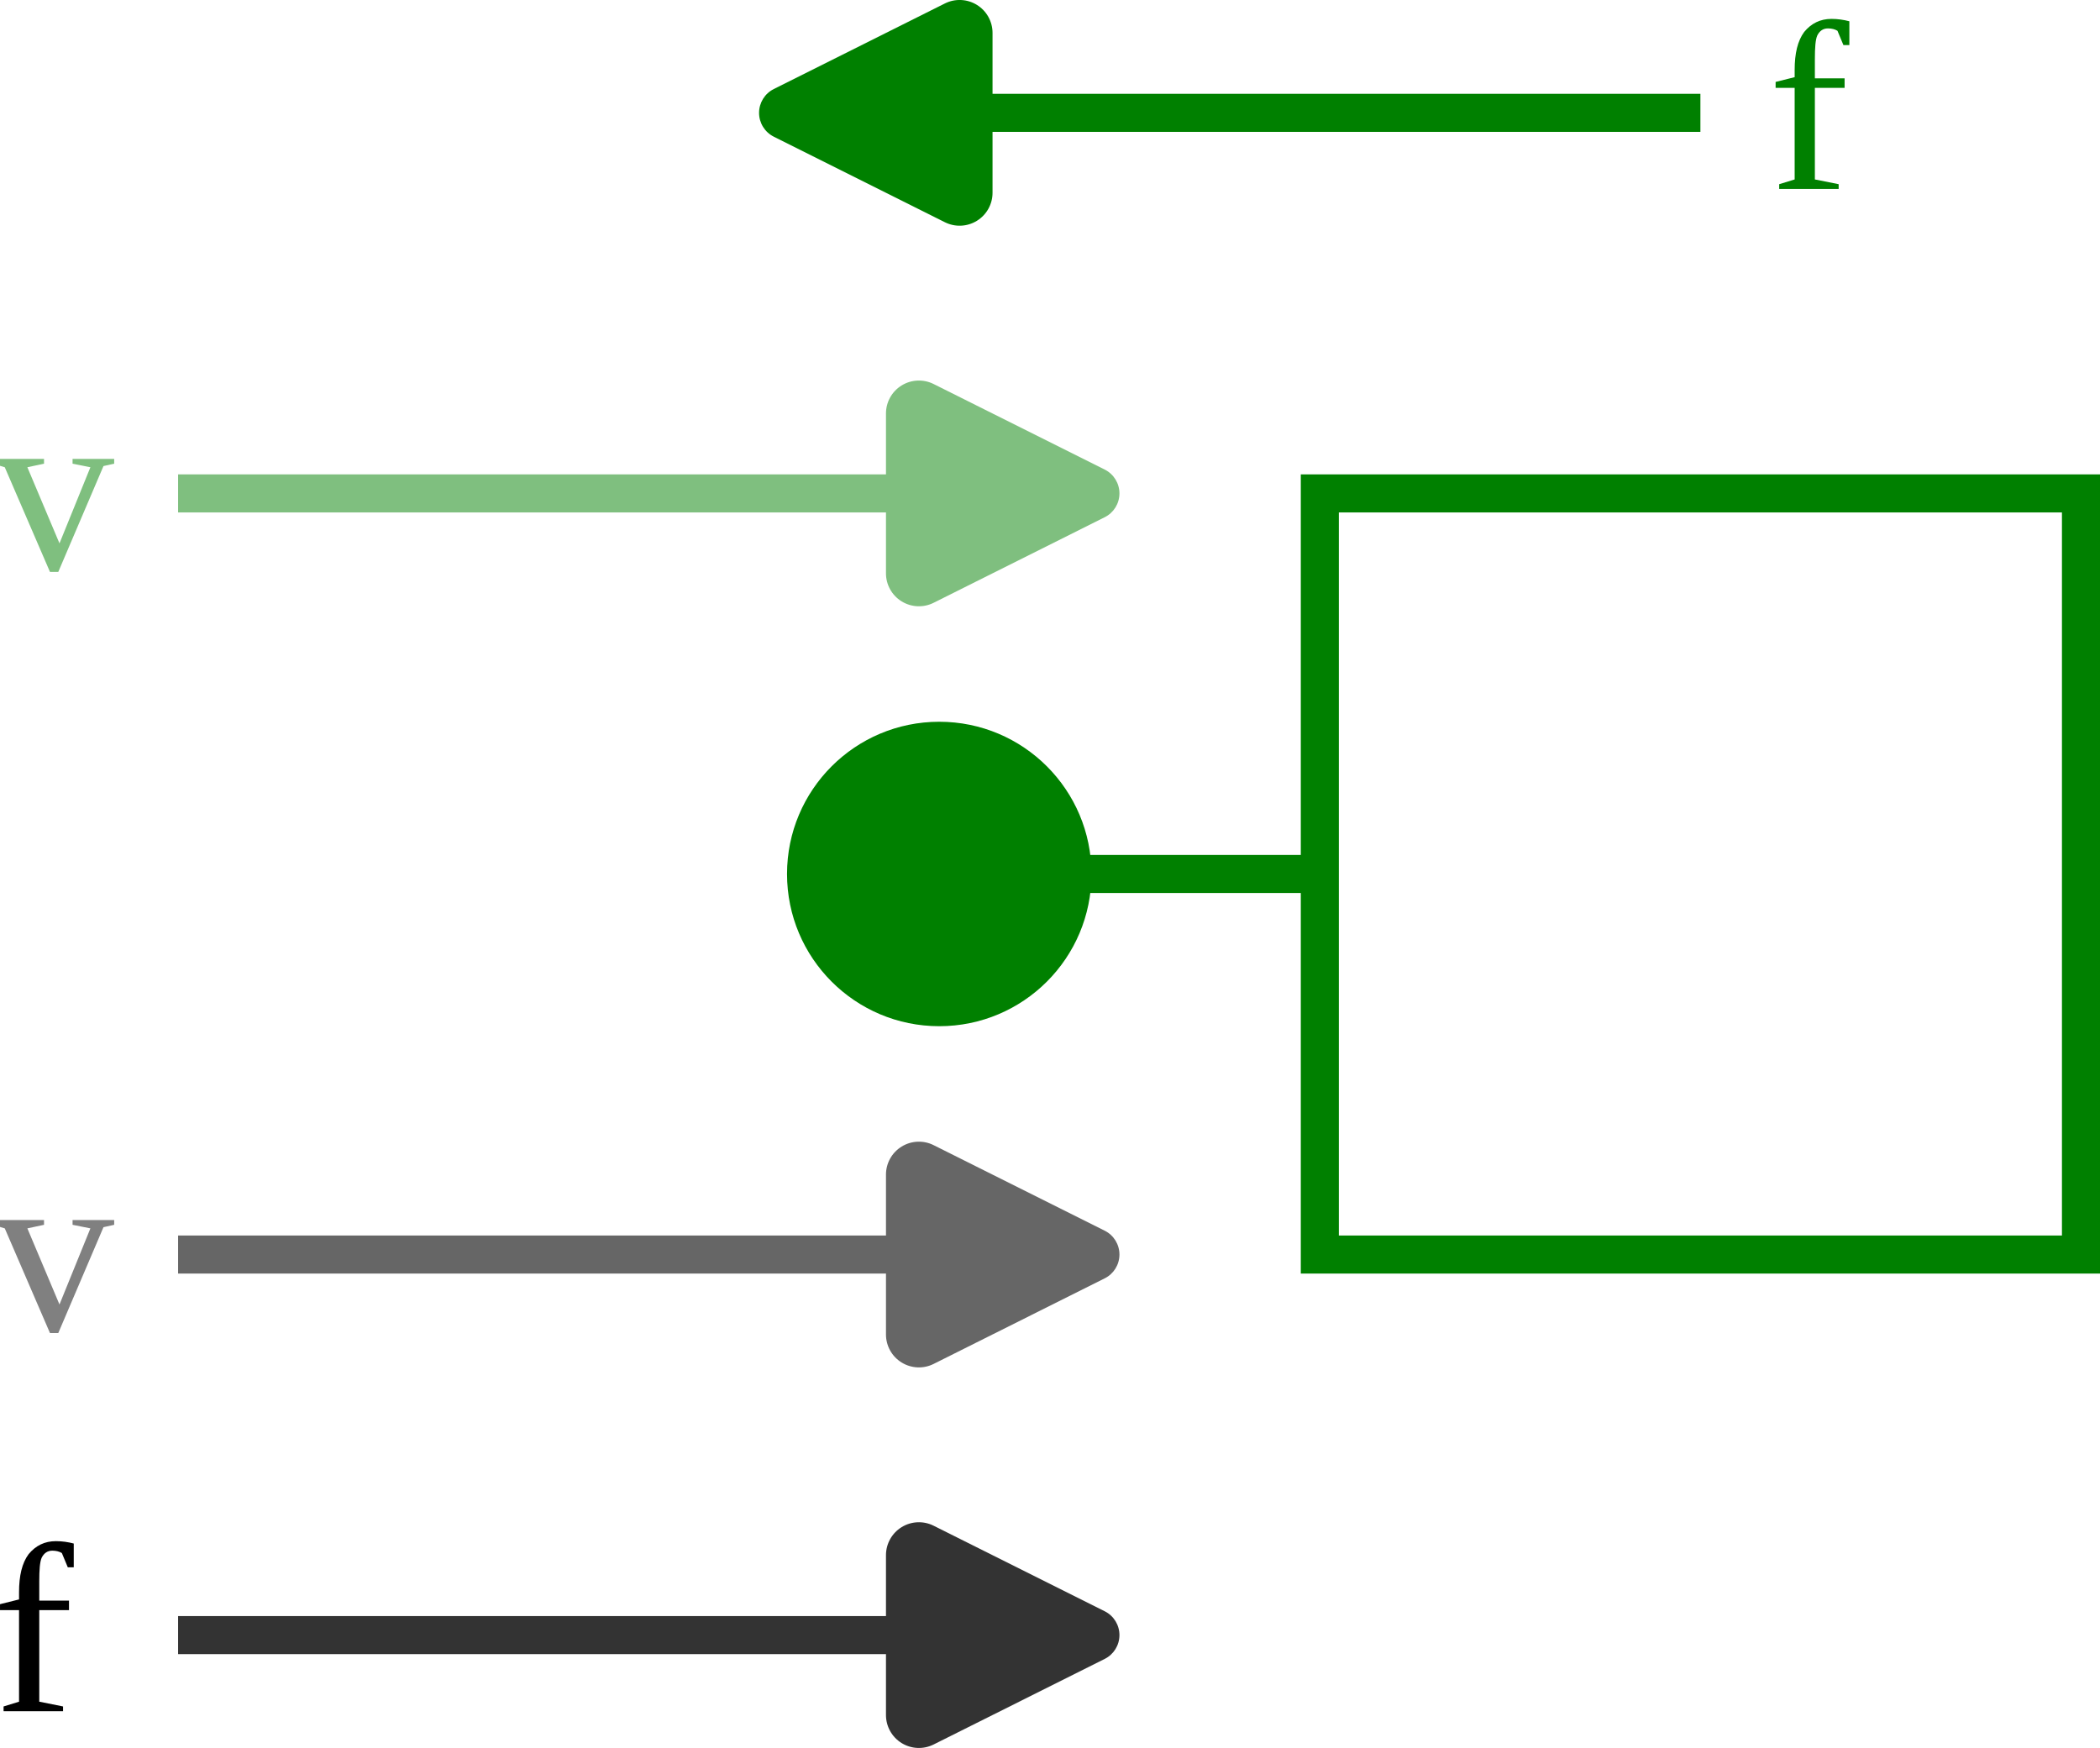
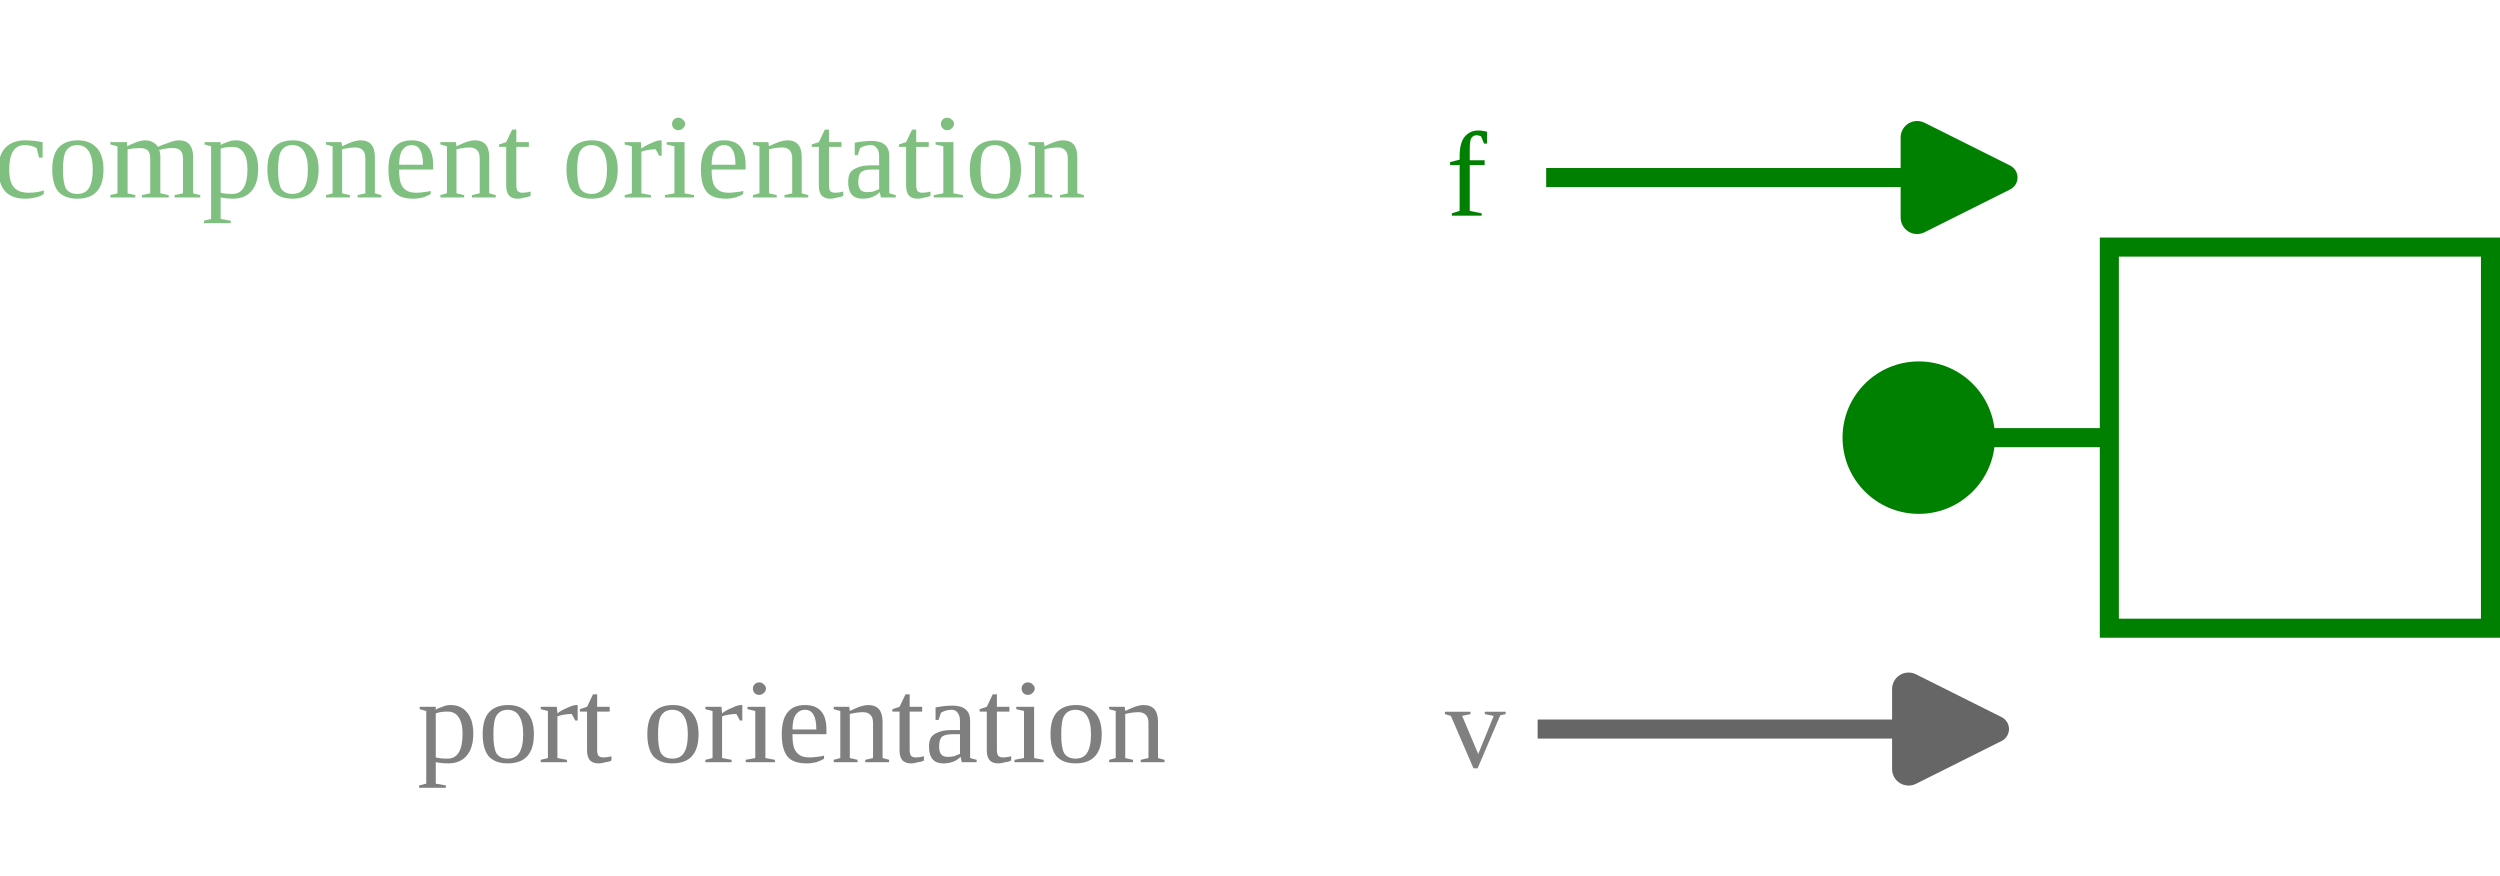
- <svg xmlns="http://www.w3.org/2000/svg" width="27.59mm" height="22.965mm" viewBox="0 0 27.59 22.965" version="1.1" id="svg1">
+ <svg xmlns="http://www.w3.org/2000/svg" width="65.594mm" height="22.965mm" viewBox="0 0 65.594 22.965" version="1.1" id="svg1">
  <defs id="defs1">
    <marker style="overflow:visible" id="RoundedArrow-9-6-3" refX="0" refY="0" orient="auto-start-reverse" markerWidth="1" markerHeight="1" viewBox="0 0 1 1" preserveAspectRatio="xMidYMid">
      <path transform="scale(0.7)" d="m -0.211,-4.106 6.422,3.211 a 1,1 90 0 1 0,1.789 L -0.211,4.106 A 1.236,1.236 31.717 0 1 -2,3 v -6 a 1.236,1.236 148.283 0 1 1.789,-1.106 z" style="fill:context-stroke;fill-rule:evenodd;stroke:none" id="path8-9-0-3" />
-     </marker>
-     <marker style="overflow:visible" id="RoundedArrow-9-6" refX="0" refY="0" orient="auto-start-reverse" markerWidth="1" markerHeight="1" viewBox="0 0 1 1" preserveAspectRatio="xMidYMid">
-       <path transform="scale(0.7)" d="m -0.211,-4.106 6.422,3.211 a 1,1 90 0 1 0,1.789 L -0.211,4.106 A 1.236,1.236 31.717 0 1 -2,3 v -6 a 1.236,1.236 148.283 0 1 1.789,-1.106 z" style="fill:context-stroke;fill-rule:evenodd;stroke:none" id="path8-9-0" />
    </marker>
    <marker style="overflow:visible" id="RoundedArrow-0-2" refX="0" refY="0" orient="auto-start-reverse" markerWidth="1" markerHeight="1" viewBox="0 0 1 1" preserveAspectRatio="xMidYMid">
      <path transform="scale(0.7)" d="m -0.211,-4.106 6.422,3.211 a 1,1 90 0 1 0,1.789 L -0.211,4.106 A 1.236,1.236 31.717 0 1 -2,3 v -6 a 1.236,1.236 148.283 0 1 1.789,-1.106 z" style="fill:context-stroke;fill-rule:evenodd;stroke:none" id="path8-0-7" />
    </marker>
  </defs>
-   <g id="layer1" transform="translate(-72.65997,-73.51738)">
+   <g id="layer1" transform="translate(-34.65606,-73.51738)">
    <ellipse style="fill:#008000;stroke:none;stroke-width:0.5" id="path1-6" cx="85" cy="85" rx="2" ry="2" />
    <path style="fill:none;stroke:#008000;stroke-width:0.5;stroke-dasharray:none" d="m 85,85 h 5 v -5 H 100 v 10 h -10 v -5" id="path9" />
-     <path style="fill:#0000ff;stroke:#666666;stroke-width:0.5;stroke-dasharray:none;marker-end:url(#RoundedArrow-9-6-3)" d="m 75,90 h 10" id="path5-52" />
-     <path style="fill:#0000ff;stroke:#333333;stroke-width:0.5;stroke-dasharray:none;marker-end:url(#RoundedArrow-9-6-3)" d="m 75,95 h 10" id="path6-0" />
-     <text xml:space="preserve" style="font-size:3.175px;fill:#808080;stroke:none;stroke-width:0.5;stroke-dasharray:none" x="72.565" y="91" id="text6-0">
-       <tspan id="tspan6-2" style="fill:#808080;stroke:none;stroke-width:0.5" x="72.565" y="91">v</tspan>
+     <path style="fill:#0000ff;stroke:#666666;stroke-width:0.5;stroke-dasharray:none;marker-end:url(#RoundedArrow-9-6-3)" d="m 75,92.646 h 10" id="path5-52" />
+     <text xml:space="preserve" style="font-size:3.175px;fill:#808080;stroke:none;stroke-width:0.5;stroke-dasharray:none" x="72.565" y="93.646" id="text6-0">
+       <tspan id="tspan6-2" style="fill:#808080;stroke:none;stroke-width:0.5" x="72.565" y="93.646">v</tspan>
    </text>
-     <text xml:space="preserve" style="font-size:3.175px;fill:#000000;stroke:none;stroke-width:0.5;stroke-dasharray:none" x="72.565" y="96" id="text7-2">
-       <tspan id="tspan7-2" style="fill:#000000;stroke:none;stroke-width:0.5" x="72.565" y="96">f</tspan>
+     <path style="fill:#008000;stroke:#008000;stroke-width:0.5;stroke-dasharray:none;marker-end:url(#RoundedArrow-0-2)" d="m 75.224,78.175 h 10" id="path13" />
+     <text xml:space="preserve" style="font-size:3.175px;fill:#008000;stroke:none;stroke-width:0.5;stroke-dasharray:none" x="72.611" y="79.175" id="text13">
+       <tspan id="tspan13" style="fill:#008000;stroke:none;stroke-width:0.5" x="72.611" y="79.175">f</tspan>
    </text>
-     <path style="opacity:0.5;fill:#0000ff;stroke:#008000;stroke-width:0.5;stroke-dasharray:none;marker-end:url(#RoundedArrow-9-6)" d="m 75,80 h 10" id="path12" />
-     <text xml:space="preserve" style="font-size:3.175px;opacity:0.5;fill:#008000;stroke:none;stroke-width:0.5;stroke-dasharray:none" x="72.565" y="81" id="text12">
-       <tspan id="tspan12" style="fill:#008000;stroke:none;stroke-width:0.5" x="72.565" y="81">v</tspan>
+     <text xml:space="preserve" style="font-size:3.175px;opacity:0.5;fill:#000000;stroke:none;stroke-width:0.5" x="45.606" y="93.517" id="text1">
+       <tspan id="tspan1" style="fill:#000000;stroke:none;stroke-width:0.5" x="45.606" y="93.517">port orientation</tspan>
    </text>
-     <path style="fill:#008000;stroke:#008000;stroke-width:0.5;stroke-dasharray:none;marker-end:url(#RoundedArrow-0-2)" d="m 95,75 h -10" id="path13" />
-     <text xml:space="preserve" style="font-size:3.175px;fill:#008000;stroke:none;stroke-width:0.5;stroke-dasharray:none" x="95.895" y="76" id="text13">
-       <tspan id="tspan13" style="fill:#008000;stroke:none;stroke-width:0.5" x="95.895" y="76">f</tspan>
+     <text xml:space="preserve" style="font-size:3.175px;opacity:0.5;fill:#008000;stroke:none;stroke-width:0.5" x="34.493" y="78.701" id="text2">
+       <tspan id="tspan2" style="fill:#008000;stroke:none;stroke-width:0.5" x="34.493" y="78.701">component orientation</tspan>
    </text>
  </g>
</svg>
